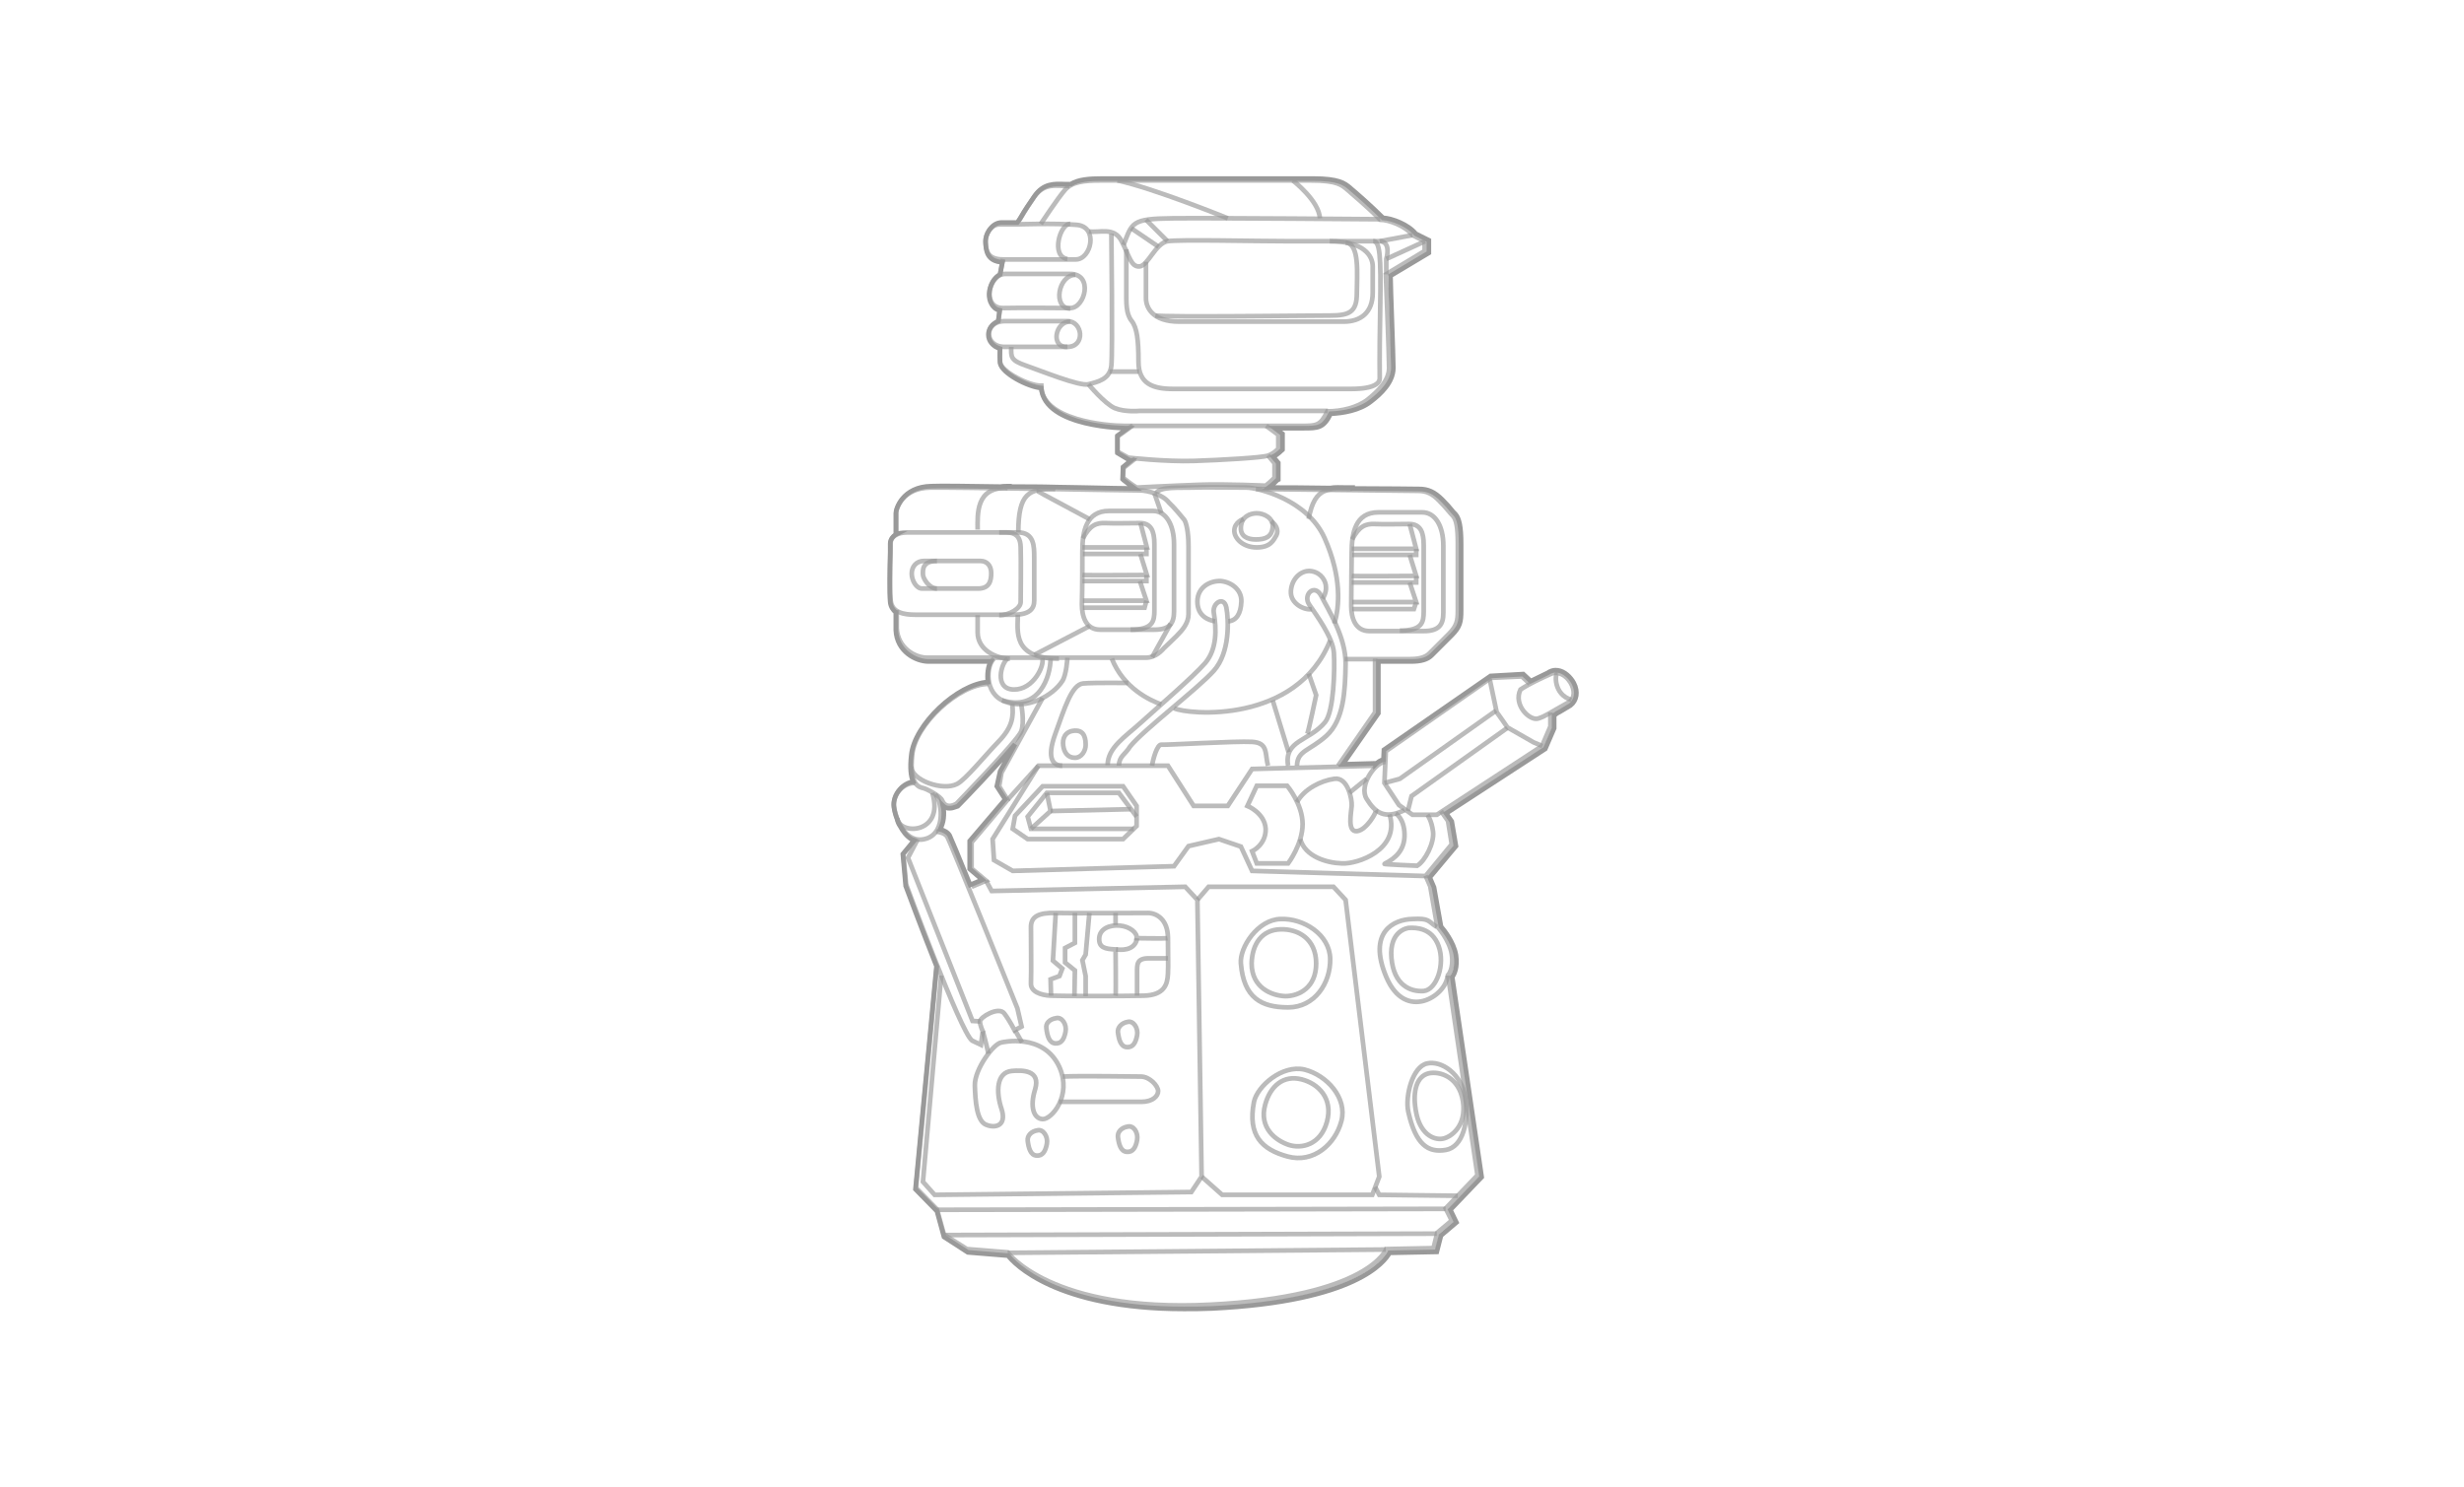
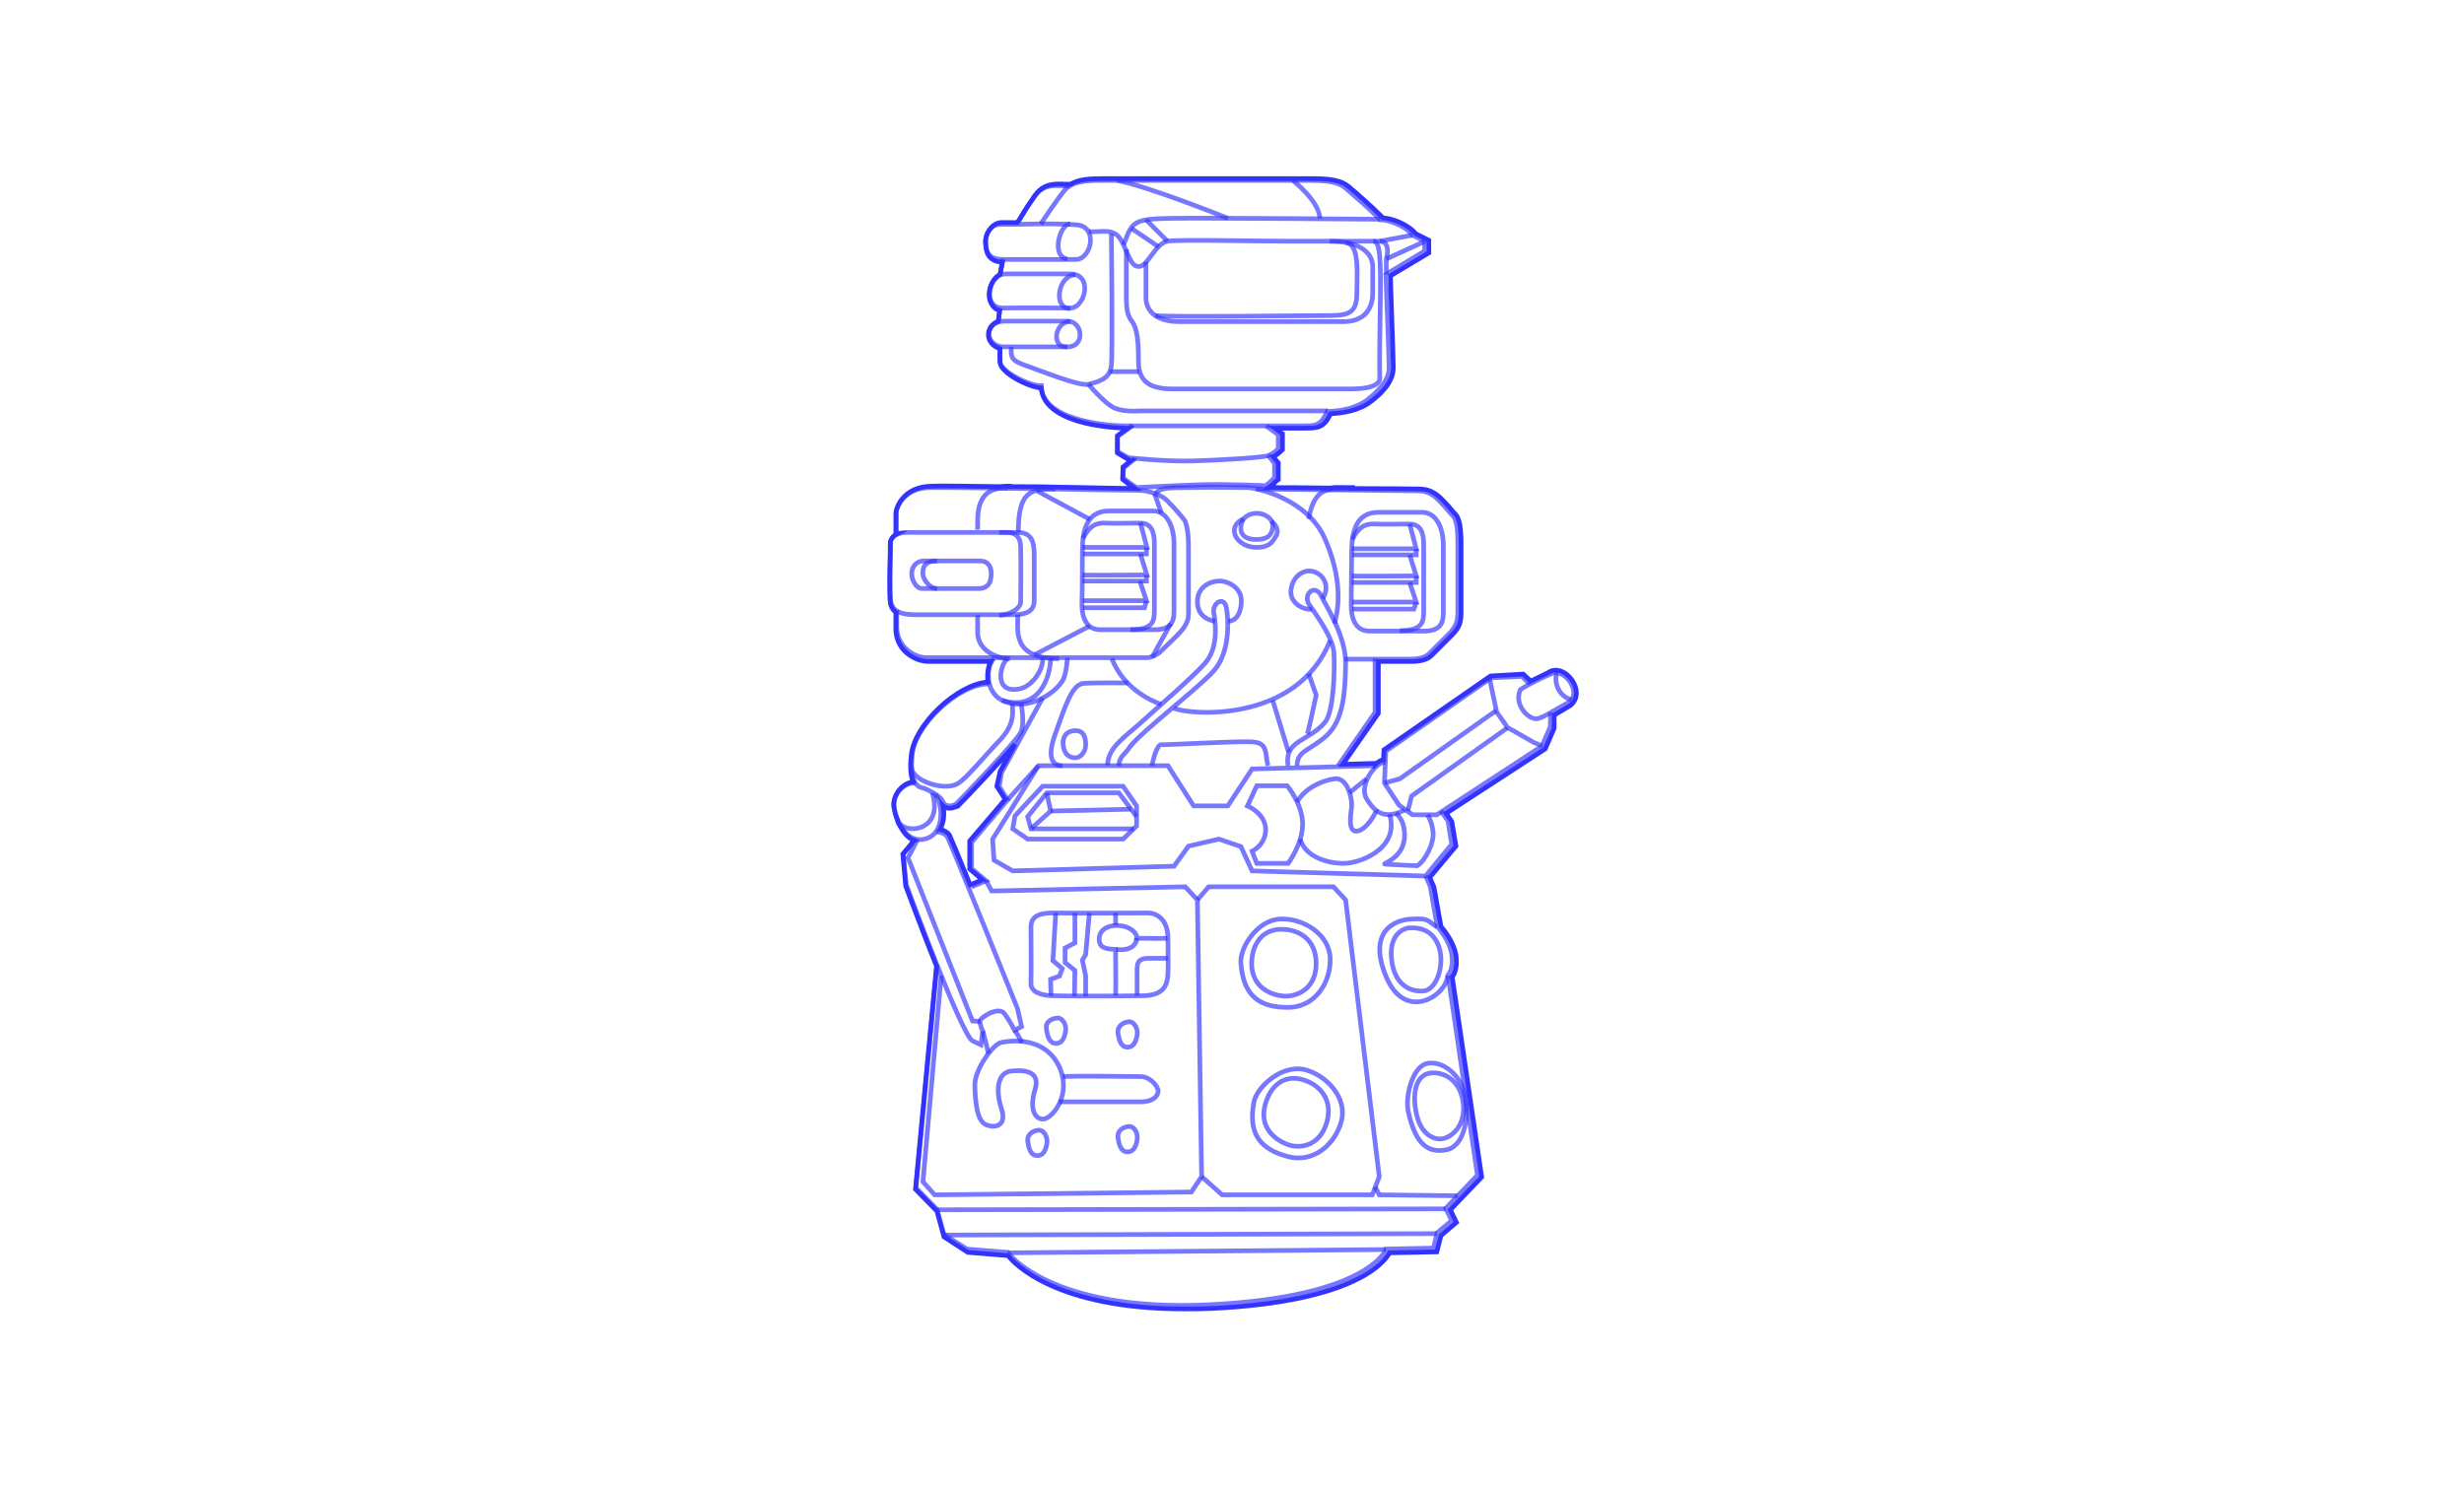
<svg id="bp-834" viewBox="0 0 527 318">
  <style type="text/css">
- 		.st0{fill:#fff6;stroke:#999;stroke-miterlimit:10;}
- 		.st1{fill:none;stroke:#999a;stroke-miterlimit:10;}
+ 		.st0{fill:#fff6;stroke:#33f;stroke-miterlimit:10;}
+ 		.st1{fill:none;stroke:#33fa;stroke-miterlimit:10;}
</style>
  <g>
    <path class="st0" d="M336.6,146.1c-0.7-1.3-2-2.5-3.4-2.7l0,0c0,0-0.1,0-0.1,0c-0.5-0.1-1.1,0-1.7,0.3l-0.3,0.2   c-1.2,0.6-2.5,1.2-3.7,1.8l-1.6-1.5l-7,0.4L296,160.4l-0.1,2.1c-0.6,0.1-1.2,0.5-1.7,1l0-0.2l-7,0.2l7.6-10.9v-11.1h7   c2.1,0,3.5-0.4,4.4-1.3l4.3-4.3c1.8-1.8,2-2.9,2-5.2v-14.4c0-3.6-0.4-5.4-1.2-6.3c-0.3-0.3-0.6-0.6-0.9-1c-0.4-0.5-1-1.2-1.9-2.1   c-1.7-1.7-3.1-2.3-5-2.3c-0.8,0-7.1-0.1-14.2-0.1l0-0.2c-0.5,0-0.9,0-1.3,0c-1.3,0-2.5-0.1-3.5,0.1c-5.2-0.1-10.2-0.1-13.1-0.1   c0.8-0.6,1.7-1.5,1.8-1.6l0.2-0.1V99l-1.1-1.3c1.1-0.5,1.8-1.4,1.9-1.4l0.1-0.1v-3.4l-1.6-1.2h6c3.2,0,4.4,0,5.9-3.1   c2.6-0.1,6.2-0.7,8.6-2.6c2.1-1.6,4.8-4.1,4.8-7.2c0-2.6-0.6-17.3-0.6-19.7l8.2-4.9v-2.7l-2.8-1.4c-1.6-2-5.1-3.3-7-3.4   c-2.6-2.6-5.7-5.3-6.9-6.3l-0.1-0.1c-1.2-1-2.4-2-8-2h-45c-2.9,0-5.2,0.2-6.8,1.2c-0.4,0-0.8,0-1.2,0c-2.3-0.1-4.6-0.2-6.5,2.5   c-1.3,1.9-2.2,3.2-2.8,4.3c-0.3,0.5-0.6,1-0.9,1.4h-3.3c-0.9,0-1.7,0.4-2.3,1.1c-0.8,0.9-1.3,2.1-1.2,3.3c0.1,1.5,0.2,3.9,3.6,4.1   l-0.5,2.6l0,0c-0.6,0.3-1.2,0.9-1.6,1.6c-0.9,1.6-1,3.5-0.2,4.8c0.3,0.5,0.8,1.1,1.7,1.3l-0.3,2.3c-1.4,0.6-2.1,1.7-2.1,2.9   c0,1.3,0.9,2.5,2.5,3c0,0.5-0.1,1.6,0,3c0.2,2.2,6,5.2,8.8,5.4c0.7,8.5,18.1,8.6,18.3,8.6h0.2l-2.2,1.6v3.7l2.5,1.5l0.2,0.1   c0,0,0.1,0,0.2,0l-1.7,1.4l-0.1,2.6l0.2,0.2c0.1,0.1,1.4,1.1,2.4,1.8c-2.1,0-6.1-0.1-10.9-0.2c-1.8,0-3.8-0.1-5.8-0.1v0   c0,0,0,0,0,0c-3.3-0.1-6.8-0.1-10.1-0.1l0-0.1c-0.7,0-1.3,0-1.9,0.1c-6.9-0.1-12.7-0.2-14.8-0.1c-6.2,0.1-7.6,4.9-7.6,5.8v4.3h0.4   c-1,0.5-1.6,1.3-1.6,2.2c0,0.3,0,1,0,1.8c-0.1,3-0.2,8.7,0,10.7c0.1,1,0.6,1.7,1.2,2.2l0,3.8c0.2,4.6,4.3,6.7,7,6.7h13.3   c-0.6,1.1-0.8,2.8-0.6,4.4c-6.5,0.4-15.8,9.1-16.4,15.7c-0.3,2.7-0.1,4.4,0.4,5.6c-1,0.2-2,0.7-2.8,1.6c-1,1.1-1.5,2.6-1.3,3.9   c0.1,0.7,0.3,1.6,0.7,2.6c0.1,0.5,0.3,1,0.6,1.4c0.6,1.1,1.3,2.1,2.4,2.8c0.2,0.1,0.4,0.2,0.6,0.3l-2.4,2.9l0.6,6.7l0,0.1   c0.6,1.6,3.5,9.4,6.6,17.2l-4.5,47.7l4.6,4.7l1.5,5.5l5.1,3.3l8.6,0.7c1.2,1.6,10.2,11.4,37.6,11.4c1.9,0,3.9,0,6-0.1   c31-1.5,37-10.1,38-11.9l10.1-0.2l0.9-3.5l3.3-2.8l-1.3-2.7l6.7-7l-6.3-42.8c0.4-0.5,1.2-2,0.8-4.7c-0.5-2.9-2.7-5.5-3.2-6.1   l-1.5-8.4l-0.9-2.1l5.6-6.7l-0.9-5.3l-1.2-1.7l21.2-13.8l1.9-4.4l0-2.8c0.2-0.1,0.4-0.2,0.6-0.4c0.8-0.4,1.7-1,2.9-1.7   C337.2,149.9,337.6,148,336.6,146.1z M207.5,189.3c-2.3-5.7-4.2-10.2-4.4-10.6c-0.4-0.7-1.3-1.1-2-1.3c0.3-0.7,0.6-1.4,0.7-2.3   c0.1-0.9,0.1-1.8-0.1-2.7c0.2,0.2,0.4,0.3,0.7,0.4c0.2,0.1,0.4,0.1,0.7,0.1c0.9,0,1.7-0.5,1.8-0.5l0.1-0.1   c1.1-1.1,8.5-8.8,12.1-13.1l-3.2,5.8l-0.7,3.2l1.8,2.8l-7.6,8.9v6l2.7,2.3L207.5,189.3L207.5,189.3z" />
  </g>
  <g>
    <path class="st1" d="M216.8,131.5c-1.8,0-18.6,0-21,0s-5-0.4-5.3-3c-0.3-2.5,0-11.1,0-12.4s1.5-2.2,3.4-2.2c1.9,0,21.6,0,23.8,0   c3.5,0,3.5,2.9,3.5,5.5s0,7.4,0,9.1C221.2,130.3,220.1,131.5,216.8,131.5z" />
    <path class="st1" d="M213.7,113.9c2,0,4.5-0.4,4.6,3.1s0,10.5,0,11.8c0,1.3-2.3,2.8-4.6,2.8" />
    <path class="st1" d="M191.7,113.9c0-2.2,0-3.4,0-4.3c0-0.9,1.4-5.2,7.2-5.3c5.7-0.1,41.4,0.6,44.8,0.6c1.8,0,5,0.9,6.3,2.6   c1,0.9,2.9,3.2,3.3,3.7c0.4,0.6,0.9,2.5,0.9,5.7c0,3.2,0,12.7,0,14.5c0,1.9-1.3,3.4-2.6,4.7c-1.3,1.3-2.2,2.1-2.6,2.5   s-1.7,2.1-4,2.1s-44.1,0-46.7,0s-6.3-2.1-6.5-6.3c0-1.9,0-3.9,0-3.9" />
    <path class="st1" d="M240.2,107.1" />
    <path class="st1" d="M209.2,125.9c-2.1,0-10.8,0-12,0c-1.2,0-2.2-1.7-2.2-3.2c0-1.5,1-2.7,2.6-2.7s10.8,0,12.1,0   c1.3,0,2.3,0.9,2.3,2.6S211.6,125.9,209.2,125.9z" />
    <path class="st1" d="M200.4,125.9c-1.7,0-3-2.2-3-3c0-0.8-0.3-2.9,3-2.9" />
    <path class="st1" d="M216,140.9c-3,0-6.9-1.9-6.9-5.6v-3.7" />
    <path class="st1" d="M209.1,113.3c0-3.2-0.5-9.2,6.4-8.9" />
    <path class="st1" d="M225.7,104.6c-5.6-0.1-7.9,0.8-7.9,9.3" />
    <path class="st1" d="M217.7,131.5c0,3.4-1.3,9.4,8.8,9.4" />
    <path class="st1" d="M231.5,117.9c0-4.2,0.8-8.6,5.7-8.6s6.6,0,9.4,0c2.8,0,4.5,3,4.5,7.1s0,12,0,14.4s-0.8,3.9-4.2,3.9   c-3.4,0-8.5,0-11.6,0s-3.9-2.9-3.9-5.4C231.5,126.7,231.5,117.9,231.5,117.9z" />
    <path class="st1" d="M221.7,105c0.1,0,11.4,6.1,11.4,6.1" />
    <line class="st1" x1="221.2" y1="140.1" x2="233.1" y2="133.9" />
    <line class="st1" x1="250.4" y1="133.4" x2="246.4" y2="140.6" />
    <line class="st1" x1="248.4" y1="109.8" x2="246.9" y2="105.5" />
    <path class="st1" d="M231.6,115.2c1.5-2.8,2.8-3.4,4.9-3.3s4.8,0,7.3,0c2.4,0,3.1,1.7,3.1,4.5c0,2.9,0,11.9,0,14.2   s-0.3,4.1-5.1,4.1" />
    <path class="st1" d="M231.5,117.1c0.6,0,13.8,0,13.8,0l-1.4-5.3" />
    <polyline class="st1" points="231.6,118.5 245.2,118.5 245.2,117.1  " />
    <path class="st1" d="M231.5,123c0.8,0.1,13.8,0,13.8,0l-1.4-4.5" />
    <polyline class="st1" points="231.5,124.3 245.2,124.3 245.2,123  " />
    <polyline class="st1" points="231.6,128.5 245.2,128.5 243.8,124.3  " />
    <polyline class="st1" points="231.6,130 244.8,130 245.2,128.5  " />
    <path class="st1" d="M268.6,104.6c0,0,32.9,0.4,34.7,0.4c1.8,0,3.1,0.6,4.6,2.2c1.6,1.6,2,2.3,2.8,3.1s1.1,2.6,1.1,5.9   c0,3.3,0,12.2,0,14.4s-0.2,3.2-1.8,4.9c-1.7,1.7-3.5,3.5-4.3,4.3c-0.7,0.7-1.9,1.2-4.1,1.2s-14,0-14,0" />
    <path class="st1" d="M289.1,104.6c-4.6,0-7.9-0.9-9.2,6.4" />
    <path class="st1" d="M247.3,105.5c0.7-1.5,5.4-1.1,7.6-1.2c2.1-0.1,9.4,0,11.7,0s13,2.5,16.7,10.8c3.7,8.3,3.2,14.6,2.1,18.3" />
    <path class="st1" d="M239.3,163.8c0.1-2.1,1.3-2.3,2.4-4.1c2.8-3.5,14.4-12.3,17.9-16.2c3.5-3.9,3.2-10.9,2.7-13.5s-3-1-2.7,1   c0.6,3.6,0.7,7.8-1.8,10.8c-2.6,3-10.3,9.6-13.7,12.7c-3.4,3.1-7.2,5.4-7.2,9.2" />
    <path class="st1" d="M259.9,132.9c-1.4-0.2-3.8-1.1-3.8-4.2c0-3.1,2.7-4.5,5-4.4c2.2,0.2,4.5,1.8,4.4,4.4c-0.1,2.6-1.1,4.1-2.8,4.2   " />
    <path class="st1" d="M265.4,112.8c-0.1,1.8,1.2,2.6,3.2,2.6s3.4-0.5,3.6-2.6c0.2-2.1-2-3-3.4-3   C267.4,109.8,265.5,110.5,265.4,112.8z" />
    <path class="st1" d="M271.9,111.5c1.1,0.8,1.6,2,1.1,3c-0.6,1-1.2,2.6-4.2,2.6c-3,0-4.9-2-4.8-3.7c0.1-1.7,1.8-2.3,2-2.4" />
    <path class="st1" d="M277.4,163.8c0.1-3.3,2.6-3.1,6.3-6.4c3.7-3.4,4-9.5,4.1-15.3c0.1-5.8-3.8-11.8-5.2-14.6   c-1.4-2.8-4-0.3-2.6,1.8s5.1,7,5.3,10.4s0,12.5-1.9,14.8c-3.4,4.1-8.8,3.8-7.9,9.3" />
    <path class="st1" d="M280.6,130.3c-1.5,0.3-4.7-1.1-4.5-3.9s2.4-4.6,4.5-4.2c2.1,0.4,3,2.2,3,3.4c0.1,1.2-0.7,2.5-0.7,2.5" />
    <path class="st1" d="M251.1,151.5c2.9,1.4,26.2,3.5,33.4-14.5" />
    <path class="st1" d="M248.4,150.7c-2.5-0.9-8.1-3.5-10.6-9.8" />
    <path class="st1" d="M212.6,140.9c-1.6,1.3-2.3,7.5,2.4,9.2c4.7,1.8,10.2-1.3,12.2-4.4c0.9-1.3,1.1-5,1.1-5" />
    <path class="st1" d="M224.7,140.8c0,3.9-2.4,11.5-10.4,9" />
    <path class="st1" d="M215.5,140.9c-1.3,0.8-3,6.5,1.3,6.6c4.3,0.1,6.7-5.3,6.1-6.7" />
    <path class="st1" d="M211.4,146.3c-6.2,0-15.7,8.6-16.3,15.2c-0.7,6.6,1.6,6.9,2.4,7.1s3.6,1.7,4,2.6c0.9,2.2,3.1,0.7,3.1,0.7   s13-13.4,13.8-15.4s0-5.9,0-5.9" />
    <path class="st1" d="M216.5,150.6c0.3,2.6,0.1,4.9-2.9,8s-7.1,8.2-8.9,9.1c-3,1.6-9.9-0.8-9.8-3.8" />
    <path class="st1" d="M195.7,167.5c-2.5-0.1-4.8,2.5-4.5,5s2.4,8.3,6.9,6.9c4.5-1.4,3.2-8.6,1.9-9.4" />
    <path class="st1" d="M191.9,175c0.4,3.8,10.2,3.4,7.5-5.4" />
    <path class="st1" d="M195.9,179.4l-2.7,3.3l0.6,6.5c0,0,11.6,31.5,14.1,33.4l1.9,0.9l0.4-2.9c0,0-0.6-1.2-0.6-2.1s4-3.3,5.2-1.7   c1.2,1.6,2.2,3.6,2.2,3.6l1.5-0.8l-0.9-3.9c0,0-14.4-35.8-15-36.7c-0.6-1-2.4-1.1-2.4-1.1" />
    <polyline class="st1" points="196.3,179.5 194.2,183.5 208,218.4 209.7,218.5  " />
    <path class="st1" d="M210.2,220.6c0.7,2.4,1.2,4.8,1.2,4.8" />
    <line class="st1" x1="217.1" y1="220.4" x2="218.6" y2="223" />
    <path class="st1" d="M214.2,223c-1.7,0.2-5.8,5.8-5.7,9.2s0.4,7.6,2.4,8.4c1.9,0.8,4.5,0.3,3.3-3.4c-1.2-3.6-1.1-7.8,2.2-8.1   c2.3-0.2,6.2-0.2,5,3.9c-1.2,3.8-0.3,6.3,1.6,6.4s6.3-5,3.6-11.1C223.2,220.8,214.2,223,214.2,223z" />
    <polyline class="st1" points="294.1,140.9 294.1,152.4 286.2,163.8  " />
    <path class="st1" d="M279.6,157c0.3-0.7,1.9-8.3,1.9-8.3l-1.6-4.6" />
    <polyline class="st1" points="223,149.3 214.2,165.3 213.7,168.2 215.5,171.1 207.8,180.2 207.8,185.8 210.9,188.4 207.8,189.7     " />
    <polyline class="st1" points="215.5,171.1 222.1,163.8 249.8,163.8 255.3,172.4 262.6,172.4 267.8,164.5 294.1,163.8  " />
    <polyline class="st1" points="222.1,163.8 212.3,179.5 212.6,184 216.6,186.3 251.1,185.3 254.2,181 260.7,179.5 265.4,181.1    267.8,186.3 304.9,187.4 310.5,180.6 309.7,175.6 308.2,173.5  " />
    <polyline class="st1" points="210.9,188.4 212.1,190.6 253.5,189.7 256.1,192.5 257,251.7 254.8,255 199.9,255.6 197.4,252.8    201.3,208.7  " />
    <path class="st1" d="M200.4,206.5l-4.5,47.6l4.5,4.6l1.5,5.4l4.9,3.1l8.7,0.7c0,0,9.2,12.9,43.3,11.2s37.7-11.9,37.7-11.9l10.1-0.2   l0.8-3.3l3.1-2.6l-1.3-2.6l6.8-7.1l-6.3-42.8c0,0,1.3-1.3,0.8-4.5c-0.5-3.1-3.1-5.9-3.1-5.9l-1.5-8.6l-1-2.3" />
    <polyline class="st1" points="256.1,192.5 258.5,189.7 285.2,189.7 287.8,192.5 295,251.7 293.5,255.6 261.4,255.6 257,251.7  " />
    <polyline class="st1" points="294.1,253.9 295,255.6 311.8,255.8  " />
    <line class="st1" x1="200.4" y1="258.8" x2="309.2" y2="258.6" />
    <line class="st1" x1="201.9" y1="264.2" x2="307.3" y2="263.9" />
    <line class="st1" x1="215.5" y1="268" x2="296.4" y2="267.3" />
    <polygon class="st1" points="223,168.2 240.2,168.2 243.1,172.4 243.1,176.7 240.2,179.5 219.8,179.5 216.6,177.3 217.1,174.5  " />
    <polyline class="st1" points="243.1,174.7 239.3,169.6 223.9,169.6 219.8,174.7 220.5,177.3 242.5,177.3  " />
    <polyline class="st1" points="223.9,169.6 224.7,173.5 220.5,177.3  " />
    <line class="st1" x1="224.7" y1="173.5" x2="241.9" y2="173.1" />
    <path class="st1" d="M266.8,172.4l2-4.3l6.5,0c0,0,3.3,3.9,3.3,8.2c0,4.3-3.1,8.4-3.1,8.4h-6.7l-1-2.6c0,0,3-1.4,2.9-4.8   C270.5,173.9,266.8,172.4,266.8,172.4z" />
    <path class="st1" d="M278.1,179.5c1,3.7,5.6,5.1,8.9,5.2c3.3,0.2,12.5-2.9,10.2-10.5" />
    <path class="st1" d="M277.4,171.6c1.5-2.8,5.1-4.6,8-5s3.8,4.4,3.7,5.8c-0.1,1.4-1,5.6,1.1,5.4s4.3-4.2,4.1-4.5" />
    <line class="st1" x1="288.6" y1="169.6" x2="292.3" y2="166.6" />
    <path class="st1" d="M296.4,163c-2.1-0.2-5.9,5-4.1,7.9c1.8,2.9,3.8,4.5,8.1,2.4" />
    <polyline class="st1" points="331.6,152.4 331.6,155.4 329.8,159.6 307.3,174.3 302.1,174.3 299.2,172.2 296.1,167.5 296.4,160.7    318.9,145 325.5,144.7 327.2,146.3  " />
    <path class="st1" d="M325.2,147.5c2-1.3,4.4-2.4,6.4-3.3c3.3-1.6,6.9,4.4,3.8,6.1c-3.8,2.1-4.8,2.9-6.4,3.4   C327.2,154.3,323.6,150.8,325.2,147.5z" />
    <path class="st1" d="M333.2,143.9c-0.7,0-1,4.7,2.9,5.8" />
    <path class="st1" d="M318.6,145.2c0,0,1.5,7.1,1.5,7.1c0.1,0.1,2.3,3.3,2.3,3.3l5.6,3.2l1.9,0.8" />
    <polyline class="st1" points="320,152 299.4,166.6 296.1,167.5  " />
    <polyline class="st1" points="322.4,155.7 301.9,170.3 301.1,173.5  " />
    <path class="st1" d="M305.3,174.3c0,0,0.9,1.2,1.2,3.6s-1.7,6.3-3.4,7.3c0,0-7.3-0.3-7-0.4c2.4-1.2,4.4-3,4.3-6.4s-1.9-4.4-1.9-4.4   " />
    <path class="st1" d="M289.1,118.2c0-4.2,0.8-8.6,5.7-8.6c5,0,6.6,0,9.4,0s4.5,3,4.5,7.1s0,12,0,14.4s-0.8,3.9-4.2,3.9   s-8.5,0-11.6,0c-3.1,0-3.9-2.9-3.9-5.4S289.1,118.2,289.1,118.2z" />
    <path class="st1" d="M289.2,115.4c1.5-2.8,2.8-3.4,4.9-3.3s4.8,0,7.3,0c2.4,0,3.1,1.7,3.1,4.5s0,11.9,0,14.2c0,2.3-0.3,4.1-5.1,4.1   " />
    <path class="st1" d="M289.1,117.4c0.6,0,13.8,0,13.8,0l-1.4-5.3" />
    <polyline class="st1" points="289.2,118.7 302.9,118.7 302.9,117.4  " />
    <path class="st1" d="M289.1,123.2c0.8,0.1,13.8,0,13.8,0l-1.4-4.5" />
    <polyline class="st1" points="289.1,124.6 302.9,124.6 302.9,123.2  " />
    <polyline class="st1" points="289.2,128.8 302.9,128.8 301.5,124.6  " />
    <polyline class="st1" points="289.2,130.3 302.4,130.3 302.9,128.8  " />
    <path class="st1" d="M227.2,163.8c-1.8,0-3.5-1.3-1.5-6.8c2-5.5,3.5-10.6,6-10.8c2.5-0.2,9.6-0.1,9.6-0.1" />
    <path class="st1" d="M271.2,163.8c-0.7-2.6,0.1-4.9-3.4-5.1c-3.5-0.2-18.4,0.7-19.4,0.6c-0.9-0.1-1.8,3.1-2,4.5" />
    <line class="st1" x1="272.2" y1="149.8" x2="275.6" y2="160.9" />
    <path class="st1" d="M227.4,159.5c-0.2-1.4,0.3-3.1,2.5-3.2c2.2-0.1,2.3,2,2.3,3.1c0,1.1-0.8,2.7-2.3,2.7S227.6,161,227.4,159.5z" />
    <path class="st1" d="M227.3,230.3c3.6-0.2,14.9,0,16.7,0c1.9,0,3.7,2,3.7,3.1c0,1.1-1.2,2.3-3.6,2.3s-17.6,0-17.6,0" />
    <path class="st1" d="M239.1,243.2c0.2,1.6,0.6,3.1,1.9,3.2c1.3,0.1,1.9-0.9,2.2-2.5c0.3-1.7-0.8-3.2-2-2.9   C239.9,241.2,239,242.1,239.1,243.2z" />
    <path class="st1" d="M239.1,220.8c0.2,1.6,0.6,3.1,1.9,3.2c1.3,0.1,1.9-0.9,2.2-2.5s-0.8-3.2-2-2.9   C239.9,218.8,239,219.8,239.1,220.8z" />
    <path class="st1" d="M223.8,220c0.2,1.6,0.6,3.1,1.9,3.2c1.3,0.1,1.9-0.9,2.2-2.5s-0.8-3.2-2-2.9C224.5,218,223.6,218.9,223.8,220z   " />
    <path class="st1" d="M219.8,244c0.2,1.6,0.6,3.1,1.9,3.2c1.3,0.1,1.9-0.9,2.2-2.5s-0.8-3.2-2-2.9C220.6,242,219.7,242.9,219.8,244z   " />
    <path class="st1" d="M220.5,210.3c0.1-2.3,0-9.8,0-12s1.6-3.1,5.3-3s17.9,0,19.7,0c1.8,0,4.3,1.3,4.3,5.4c0,4.1,0.1,5.4,0,7.6   c-0.1,2.2-0.7,4.6-5.2,4.7s-17.5,0.1-19.8,0S220.4,212.1,220.5,210.3z" />
    <polyline class="st1" points="225.8,195.3 225.2,205.5 227.2,207.2 226.6,208.8 224.7,209.5 224.8,213  " />
    <polyline class="st1" points="229.8,213.1 229.9,207.6 227.8,205.9 227.8,202.8 229.9,201.7 229.9,195.3  " />
    <polyline class="st1" points="233,195.3 232.2,204.2 231.5,205.4 232.2,208.8 232.2,213.1  " />
    <line class="st1" x1="238.6" y1="195.3" x2="238.6" y2="197.9" />
    <path class="st1" d="M243.2,213c0,0,0-3.3,0-5c0-1.7-0.1-3,2.5-3s4.1,0,4.1,0" />
    <path class="st1" d="M238.6,213c0.1-0.6,0-9.9,0-9.9c-2.3-0.1-3.6-0.4-3.5-2.4s2.2-2.9,4.4-2.7s3.8,1.6,3.6,2.7c0,0,6.1,0.1,6.6,0" />
    <path class="st1" d="M243.2,200.7c-0.3,2.1-2.3,2.7-4.5,2.4" />
    <path class="st1" d="M265.4,206.1c-0.3-3.4,3.6-9.4,8.5-9.5c4.9-0.2,10.5,3.3,10.6,8.5c0.1,5.2-3.3,10.4-9,10.4   S266,213.5,265.4,206.1z" />
    <path class="st1" d="M273.9,198.8c3.7-0.1,7.6,2,7.6,7.3c0,5.2-3.7,7-6.6,7c-2.9-0.1-7.2-1.8-7.2-7   C267.8,201.9,269.9,198.9,273.9,198.8z" />
    <path class="st1" d="M268.2,235.7c0.7-3.3,6-8,10.8-6.9c4.8,1.2,9.2,6.1,7.9,11c-1.3,5-6,9.1-11.5,7.6S266.8,242.9,268.2,235.7z" />
    <path class="st1" d="M278.4,230.9c3.5,0.9,6.8,4,5.4,9.1c-1.4,5-5.5,5.8-8.2,4.9s-6.4-3.6-5-8.6   C271.7,232.3,274.5,229.9,278.4,230.9z" />
    <path class="st1" d="M301.2,237.8c-0.7-3.3,0.9-9.6,4-10.3s7.4,2.2,8.2,7.3s-0.5,10.6-4.2,11.2S302.8,245,301.2,237.8z" />
    <path class="st1" d="M305.6,229.6c2.4-0.5,6.5,0.8,7.3,6c0.8,5.2-2.5,7.7-4.4,8s-4.9-1-5.7-6.1C302.1,233.4,303,230.2,305.6,229.6z   " />
    <path class="st1" d="M301.3,198.5c1.6-0.1,5,0,6.4,3.9s-0.4,9.3-3.2,9.6c-2.8,0.2-6.4-1.2-6.9-7.1   C297.1,198.9,301.3,198.5,301.3,198.5z" />
    <path class="st1" d="M307.3,198.3c-2-1.3-1.5-1.9-5.3-1.7c-3.8,0.1-9.6,2.7-5.5,12.4s12.9,4,13.1-0.3" />
    <path class="st1" d="M213.9,74.2c0,0-0.2,1.3,0,3.3c0.2,2,6.3,5.1,8.8,5c0,7.4,14,8.6,17.8,8.6s34.5,0,37.8,0c3.3,0,4.1,0,5.6-3.1   c3,0,6.4-0.8,8.6-2.5c2.1-1.7,4.6-4,4.6-6.8c0-2.8-0.7-20-0.7-20l8.3-5v-2.1l-2.6-1.3c-1.5-2-5.1-3.3-6.9-3.3   c-2.6-2.7-5.9-5.4-7-6.4c-1.2-1-2.1-2-7.8-2c-5.7,0-41.4,0-45,0s-6.1,0.3-7.6,2c-1.5,1.7-5.2,7.3-5.2,7.3" />
    <path class="st1" d="M228.7,39.8c-2.7,0-5.3-0.8-7.5,2.3c-2.1,3-3,4.8-3.8,5.9c-2,0-1.7,0-3.6,0s-3.1,2.1-3,3.8   c0.1,1.7,0.3,3.7,3.7,3.7s13.7,0,15.6,0c3.3,0,4.9-7,0.2-7.4c-4.7-0.4-12.9-0.1-12.9-0.1" />
    <path class="st1" d="M228.9,47.9c-2.2-0.1-4.2,7-0.6,7.5" />
    <path class="st1" d="M228.9,58.6c-4.9,0-11.6,0-13.9,0c-3.6,0-5.1,7.4-0.4,7.3s11.1,0,14.3,0S233.9,58.6,228.9,58.6z" />
    <path class="st1" d="M230,58.8c-3.7,0-4.9,7.2-1.1,7.2" />
    <path class="st1" d="M228.3,68.7c-2.9,0-11.4,0-13.4,0c-4.5,0-4.5,5.5,0,5.5c7.4,0,11.5,0,13.4,0C232.2,74.2,231.6,68.7,228.3,68.7   z" />
    <path class="st1" d="M228.9,68.8c-3.2-0.1-4.3,5.6-0.6,5.4" />
    <line class="st1" x1="214.5" y1="55.4" x2="213.9" y2="58.6" />
    <line class="st1" x1="213.9" y1="65.9" x2="213.5" y2="68.9" />
    <path class="st1" d="M216.3,74.2c-0.1,2.2-0.1,2.9,3.1,4c3.2,1.1,11.5,4.5,13.4,4c1.9-0.5,4.6-1,4.9-4c0.3-3,0-28.2,0-28.2" />
    <path class="st1" d="M232.9,49.5c2.1,0.4,5.4-1.1,7,2.1c1.7,3.3,2,5.5,3.8,5.4c1.8-0.1,3.4-4.9,6-5.4c2.6-0.4,18.8,0,26.1,0   c7.3,0,16.5,0,19.2,0c2.7,0,1.5,3.8,1.5,3.8l0,3.3" />
    <path class="st1" d="M240.3,52.4c1.9-4.8,1.6-5.6,10.4-5.7c8.9-0.1,44.5,0.2,44.5,0.2" />
    <path class="st1" d="M239,38.6c7.6,1.6,23.6,8.1,23.6,8.1" />
    <path class="st1" d="M276.5,38.6c0,0,5.6,4.3,5.8,8.1" />
    <path class="st1" d="M245.1,56c0,3.6,0,5.9,0,7.8c0,1.9,1.3,5,7.1,5c5.9,0,31.6,0,35.2,0s6.2-1.9,6.2-6.2s0-4.4,0-5.6   c0-2.2-1.8-5.4-9.2-5.4" />
    <line class="st1" x1="241.9" y1="48.8" x2="247.8" y2="52.8" />
    <line class="st1" x1="245.1" y1="47" x2="249.7" y2="51.6" />
    <line class="st1" x1="304.8" y1="51.6" x2="296.5" y2="55.4" />
    <line class="st1" x1="295.1" y1="51.6" x2="302.1" y2="50.3" />
    <path class="st1" d="M293.7,51.6c1.4,0,1.7,2.7,1.5,14.3c-0.2,11.6-0.1,14-0.1,15s-1,2.3-6.2,2.3c-5.3,0-33.7,0-38,0   c-4.3,0-7.4-1.1-7.4-5.8c0-4.7-0.3-7.3-1.5-8.8c-1.2-1.5-1.1-3.9-1.1-6.4c0-2.5,0-8.9,0-8.9" />
    <line class="st1" x1="237.3" y1="79.5" x2="243.6" y2="79.5" />
    <path class="st1" d="M284,87.9h-40.3c0,0-3.1,0.3-5.3-0.6c-2.2-1-5.6-5.1-5.6-5.1" />
    <path class="st1" d="M242.3,91l-3.3,2.4v3.2l2.3,1.3c0,0,8,0.9,14.1,0.7c6.1-0.2,14.4-0.7,15.7-1.1c1.3-0.4,2.3-1.5,2.3-1.5v-3   l-2.6-1.9" />
    <path class="st1" d="M242.8,98.1l-2.5,2l-0.1,2.1c0,0,2,1.6,2.9,2.1c0,0,7.7-0.4,13.4-0.6c5.7-0.2,14.2,0.2,14.2,0.2   c0.8-0.6,1.9-1.7,1.9-1.7v-3.1l-1.4-1.7" />
    <path class="st1" d="M287.8,51.9c3.1,0.2,2.4,6.9,2.4,10.9s-1.7,4.7-5.7,4.7s-35.3,0.4-37.4,0" />
  </g>
</svg>
